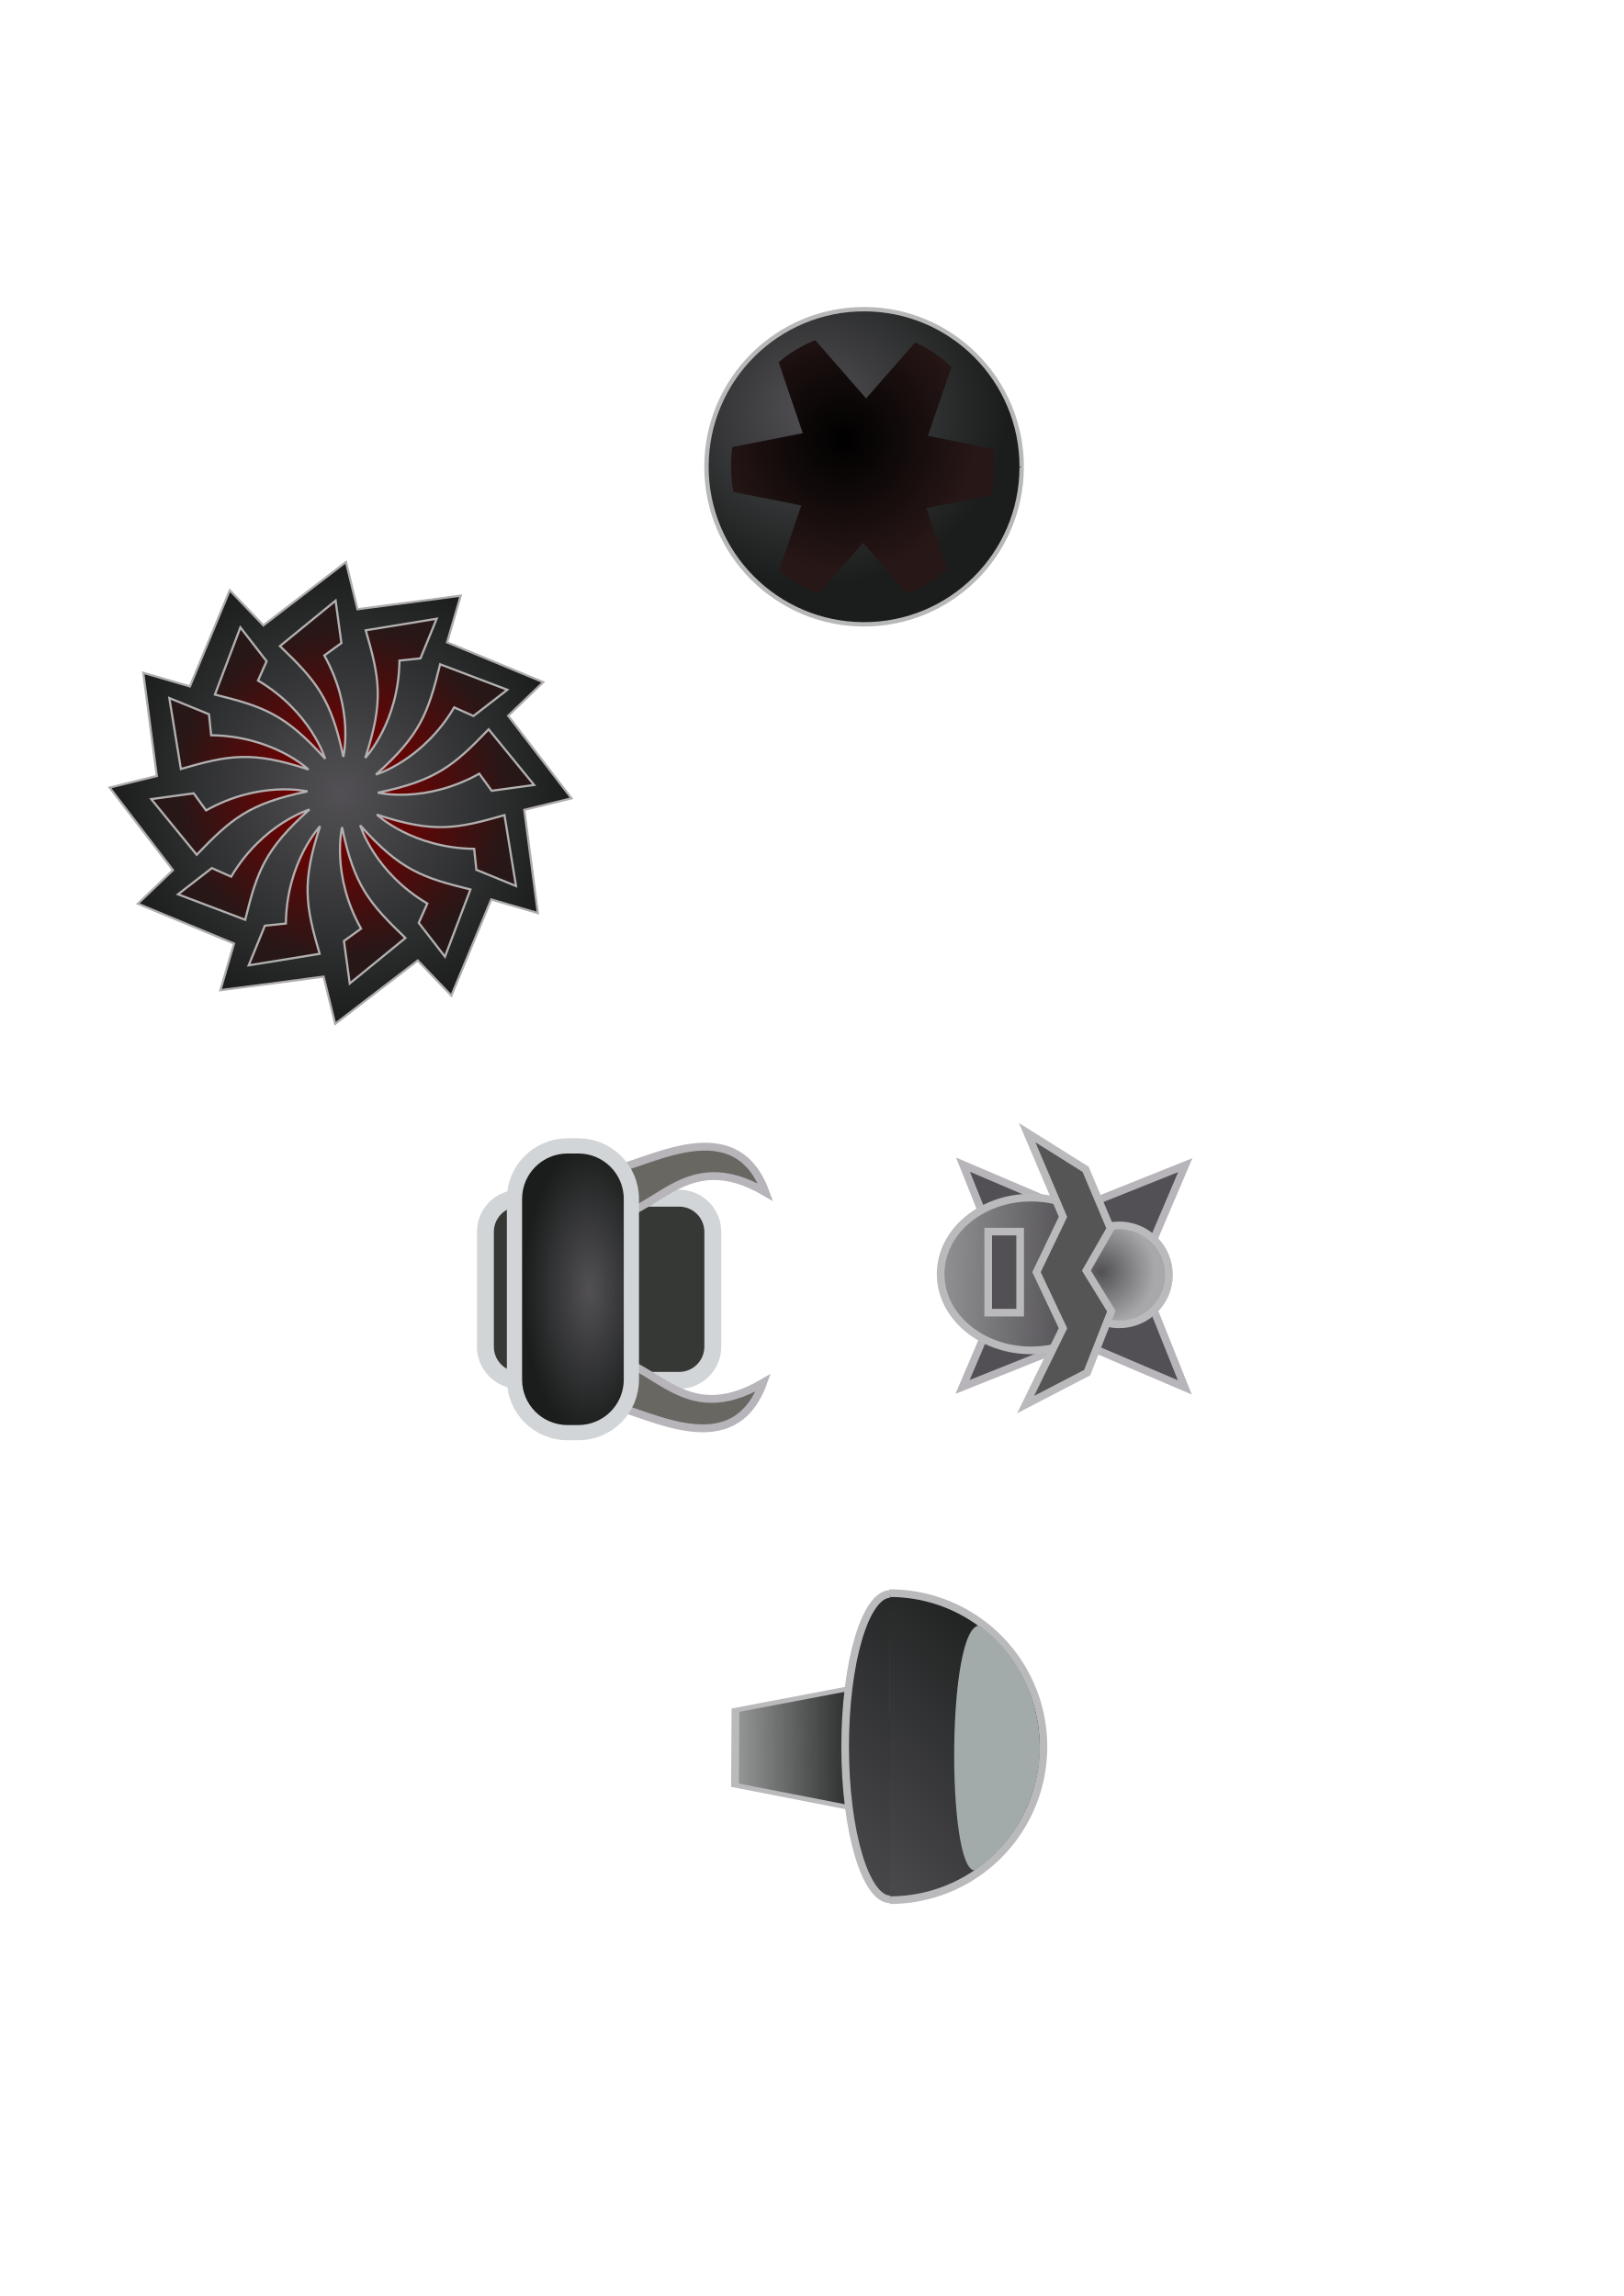
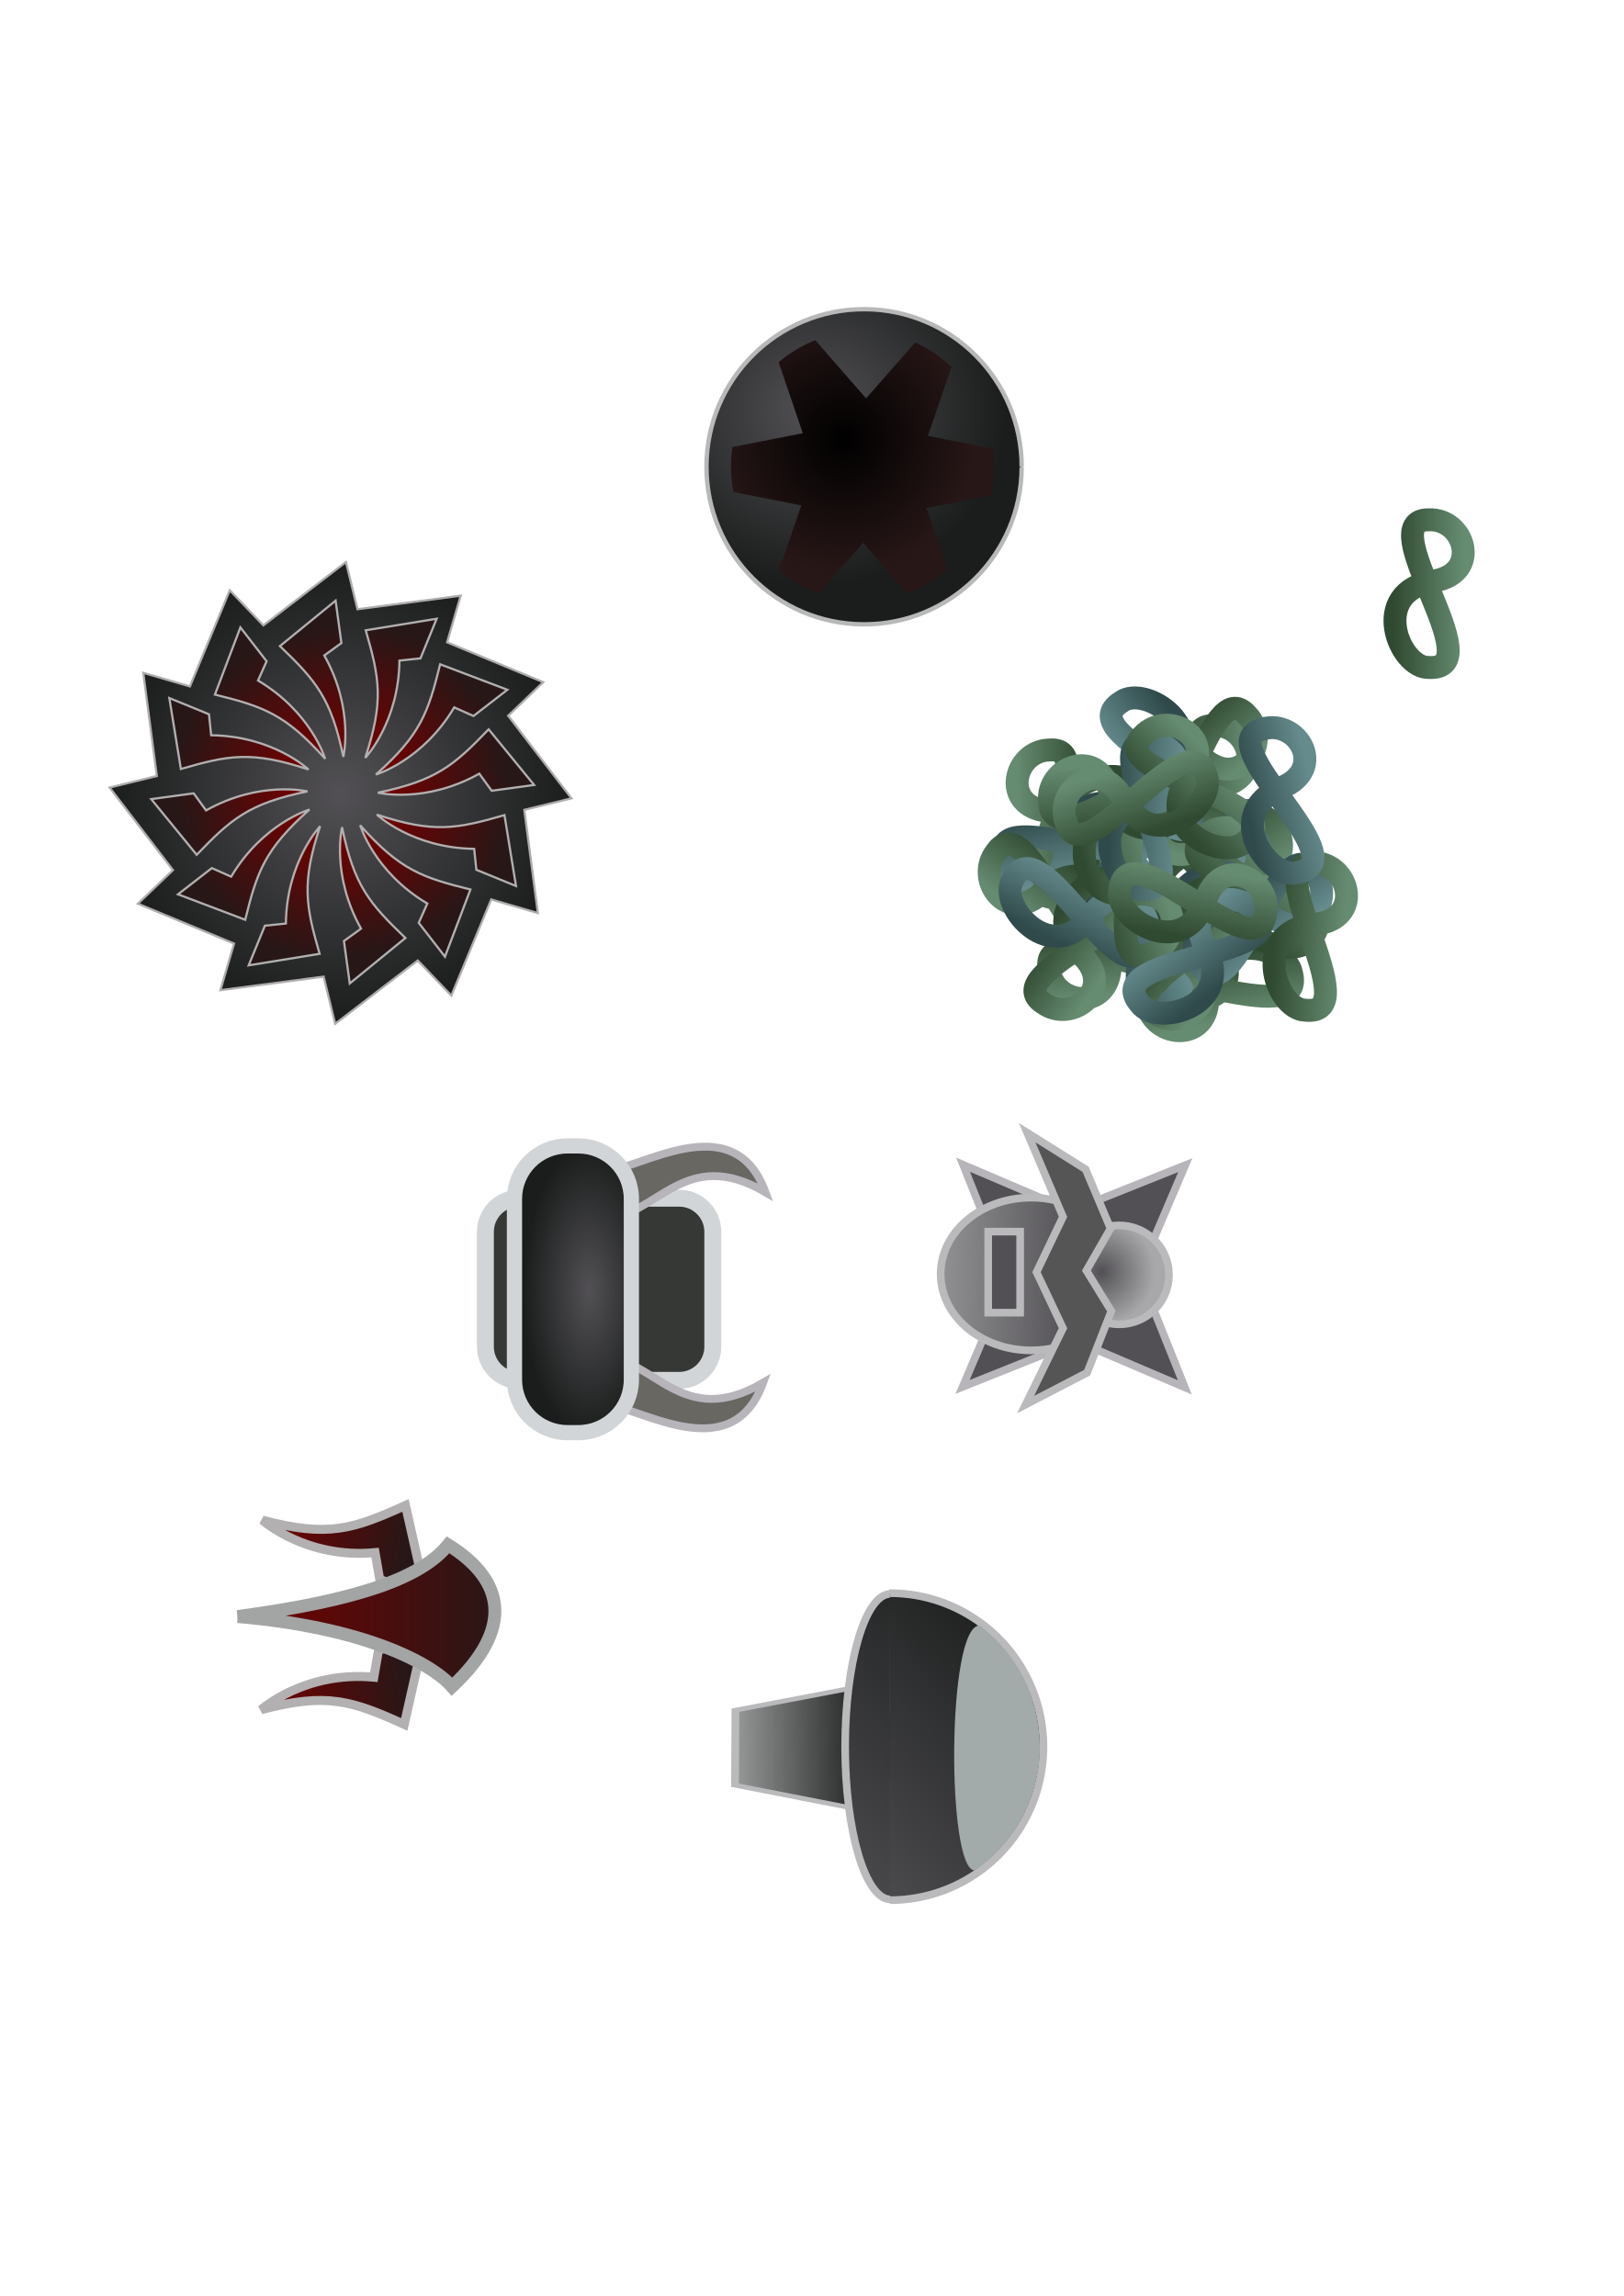
<svg xmlns="http://www.w3.org/2000/svg" xmlns:xlink="http://www.w3.org/1999/xlink" width="210mm" height="297mm" viewBox="0 0 744.094 1052.362" id="svg4193" version="1.1">
  <defs id="defs4195">
+     <linearGradient id="linearGradient4450-6">
+       <stop style="stop-color:#304a4b;stop-opacity:1" offset="0" id="stop4476" />
+       <stop style="stop-color:#658b8c;stop-opacity:1" offset="1" id="stop4478" />
+     </linearGradient>
+     <linearGradient id="linearGradient4450">
+       <stop id="stop4460" offset="0" style="stop-color:#304a31;stop-opacity:1" />
+       <stop id="stop4462" offset="1" style="stop-color:#658b70;stop-opacity:1" />
+     </linearGradient>
    <linearGradient id="linearGradient4794-3-3">
      <stop style="stop-color:#750000;stop-opacity:1" offset="0" id="stop4388" />
      <stop style="stop-color:#281717;stop-opacity:1" offset="1" id="stop4390" />
    </linearGradient>
    <linearGradient id="linearGradient4794-3">
      <stop id="stop4892" offset="0" style="stop-color:#000000;stop-opacity:1" />
      <stop id="stop4894" offset="1" style="stop-color:#281717;stop-opacity:1" />
    </linearGradient>
    <linearGradient id="linearGradient4842">
      <stop style="stop-color:#1a1d1c;stop-opacity:1;" offset="0" id="stop4844" />
      <stop style="stop-color:#1a1d1c;stop-opacity:0;" offset="1" id="stop4846" />
    </linearGradient>
    <linearGradient id="linearGradient4794-5">
      <stop id="stop4820" offset="0" style="stop-color:#525054;stop-opacity:1;" />
      <stop id="stop4822" offset="1" style="stop-color:#1a1d1c;stop-opacity:1" />
    </linearGradient>
    <linearGradient id="linearGradient4794">
      <stop style="stop-color:#525054;stop-opacity:1;" offset="0" id="stop4796" />
      <stop style="stop-color:#a8a8aa;stop-opacity:1" offset="1" id="stop4798" />
    </linearGradient>
    <linearGradient xlink:href="#linearGradient4794" id="linearGradient4800" x1="492.179" y1="582.148" x2="409.25" y2="580.005" gradientUnits="userSpaceOnUse" />
    <radialGradient xlink:href="#linearGradient4794" id="radialGradient4808" cx="504.643" cy="582.887" fx="504.643" fy="582.887" r="24.607" gradientTransform="matrix(1,0,0,0.9927431,0,4.240402)" gradientUnits="userSpaceOnUse" />
    <radialGradient xlink:href="#linearGradient4794-5" id="radialGradient4816" cx="-270.051" cy="591.095" fx="-270.051" fy="591.095" r="30.273" gradientTransform="matrix(1,0,0,2.215142,0,-718.0685)" gradientUnits="userSpaceOnUse" />
    <linearGradient xlink:href="#linearGradient4794-5" id="linearGradient4838" x1="471.11" y1="853.65" x2="352.18" y2="733.442" gradientUnits="userSpaceOnUse" gradientTransform="matrix(0.9950011,0,0,1.000295,1.681699,-0.2393128)" />
    <linearGradient xlink:href="#linearGradient4794-5" id="linearGradient4840" x1="460.124" y1="-846.291" x2="350.018" y2="-733.659" gradientUnits="userSpaceOnUse" />
    <linearGradient xlink:href="#linearGradient4842" id="linearGradient4848" x1="405.473" y1="787.464" x2="406.394" y2="676.958" gradientUnits="userSpaceOnUse" />
    <radialGradient xlink:href="#linearGradient4794-5" id="radialGradient4870" cx="373.301" cy="188.043" fx="373.301" fy="188.043" r="73.976" gradientTransform="matrix(1.1907,0.00222097,-0.00202735,1.086899,-70.80716,-17.16979)" gradientUnits="userSpaceOnUse" />
    <radialGradient xlink:href="#linearGradient4794-3" id="radialGradient4888" cx="391.786" cy="207.184" fx="391.786" fy="207.184" r="34.286" gradientUnits="userSpaceOnUse" gradientTransform="matrix(1.492188,0,0,1.53125,-196.5444,-113.9926)" />
    <clipPath clipPathUnits="userSpaceOnUse" id="clipPath4898">
      <path style="fill:#281717;fill-opacity:1;stroke:none;stroke-width:2;stroke-miterlimit:4;stroke-dasharray:none;stroke-opacity:1" id="path4900" d="m 491.607,215.934 -71.496,14.02 23.264,68.448 -47.89,-54.907 -47.646,54.371 23.606,-68.927 -70.91,-14.077 71.496,-14.02 -23.264,-68.448 47.89,54.907 47.646,-54.371 -23.606,68.927 z" />
    </clipPath>
    <radialGradient xlink:href="#linearGradient4794-5" id="radialGradient4374" cx="156.069" cy="363.438" fx="156.069" fy="363.438" r="106.686" gradientUnits="userSpaceOnUse" />
    <linearGradient xlink:href="#linearGradient4794-3-3" id="linearGradient4384" x1="156.095" y1="344.292" x2="143.48" y2="287.723" gradientUnits="userSpaceOnUse" gradientTransform="translate(-0.5050763,1.767767)" />
    <linearGradient xlink:href="#linearGradient4794-3-3" id="linearGradient4394" gradientUnits="userSpaceOnUse" x1="156.095" y1="344.292" x2="143.48" y2="287.723" gradientTransform="matrix(0.8660254,0.5,-0.5,0.8660254,203.2505,-30.44236)" />
    <linearGradient xlink:href="#linearGradient4794-3-3" id="linearGradient4398" gradientUnits="userSpaceOnUse" gradientTransform="matrix(0.5,0.8660254,-0.8660254,0.5,392.2352,45.75784)" x1="156.095" y1="344.292" x2="143.48" y2="287.723" />
    <linearGradient xlink:href="#linearGradient4794-3-3" id="linearGradient4406" gradientUnits="userSpaceOnUse" gradientTransform="matrix(-1,0,0,-1,314.5786,724.2917)" x1="156.095" y1="344.292" x2="143.48" y2="287.723" />
    <linearGradient xlink:href="#linearGradient4794-3-3" id="linearGradient4408" gradientUnits="userSpaceOnUse" gradientTransform="matrix(-0.8660254,-0.5,0.5,-0.8660254,110.8231,756.5018)" x1="156.095" y1="344.292" x2="143.48" y2="287.723" />
    <linearGradient xlink:href="#linearGradient4794-3-3" id="linearGradient4410" gradientUnits="userSpaceOnUse" gradientTransform="matrix(-0.5,-0.8660254,0.8660254,-0.5,-78.16162,680.3016)" x1="156.095" y1="344.292" x2="143.48" y2="287.723" />
    <linearGradient xlink:href="#linearGradient4794-3-3" id="linearGradient4424" gradientUnits="userSpaceOnUse" gradientTransform="matrix(0,1,-1,0,518.2988,205.4879)" x1="156.095" y1="344.292" x2="143.48" y2="287.723" />
    <linearGradient xlink:href="#linearGradient4794-3-3" id="linearGradient4426" gradientUnits="userSpaceOnUse" gradientTransform="matrix(-0.5,0.8660254,-0.8660254,-0.5,550.5089,409.2434)" x1="156.095" y1="344.292" x2="143.48" y2="287.723" />
    <linearGradient xlink:href="#linearGradient4794-3-3" id="linearGradient4428" gradientUnits="userSpaceOnUse" gradientTransform="matrix(-0.8660254,0.5,-0.5,-0.8660254,474.3087,598.2281)" x1="156.095" y1="344.292" x2="143.48" y2="287.723" />
    <linearGradient xlink:href="#linearGradient4794-3-3" id="linearGradient4430" gradientUnits="userSpaceOnUse" gradientTransform="matrix(0,-1,1,0,-204.2252,520.5716)" x1="156.095" y1="344.292" x2="143.48" y2="287.723" />
    <linearGradient xlink:href="#linearGradient4794-3-3" id="linearGradient4432" gradientUnits="userSpaceOnUse" gradientTransform="matrix(0.5,-0.8660254,0.8660254,0.5,-236.4353,316.8161)" x1="156.095" y1="344.292" x2="143.48" y2="287.723" />
    <linearGradient xlink:href="#linearGradient4794-3-3" id="linearGradient4434" gradientUnits="userSpaceOnUse" gradientTransform="matrix(0.8660254,-0.5,0.5,0.8660254,-160.2351,127.8313)" x1="156.095" y1="344.292" x2="143.48" y2="287.723" />
+     <linearGradient xlink:href="#linearGradient4450" id="linearGradient4456" x1="540.203" y1="366.386" x2="571.816" y2="366.386" gradientUnits="userSpaceOnUse" />
+     <linearGradient xlink:href="#linearGradient4450" id="linearGradient4470" gradientUnits="userSpaceOnUse" x1="540.203" y1="366.386" x2="571.816" y2="366.386" gradientTransform="translate(98.57143,-94.28571)" />
+     <linearGradient xlink:href="#linearGradient4450-6" id="linearGradient4472" gradientUnits="userSpaceOnUse" x1="540.203" y1="366.386" x2="571.816" y2="366.386" gradientTransform="matrix(-0.1329398,0.9911241,-0.9911241,-0.1329398,983.788,-127.0253)" />
+     <linearGradient xlink:href="#linearGradient4450" id="linearGradient4482" gradientUnits="userSpaceOnUse" x1="540.203" y1="366.386" x2="571.816" y2="366.386" gradientTransform="matrix(0.6366715,0.7711352,-0.7711352,0.6366715,485.7367,-263.0382)" />
+     <linearGradient xlink:href="#linearGradient4450" id="linearGradient4490" gradientUnits="userSpaceOnUse" x1="540.203" y1="366.386" x2="571.816" y2="366.386" gradientTransform="matrix(-0.6248432,0.7807503,0.7807503,0.6248432,595.3099,-231.7098)" />
+     <linearGradient xlink:href="#linearGradient4450-6" id="linearGradient4492" gradientUnits="userSpaceOnUse" gradientTransform="matrix(0.856887,0.5155044,0.5155044,-0.856887,-118.5783,457.0121)" x1="540.203" y1="366.386" x2="571.816" y2="366.386" />
+     <linearGradient xlink:href="#linearGradient4450" id="linearGradient4494" gradientUnits="userSpaceOnUse" gradientTransform="matrix(0.2042442,0.97892,0.97892,-0.2042442,86.43348,-16.82839)" x1="540.203" y1="366.386" x2="571.816" y2="366.386" />
+     <linearGradient xlink:href="#linearGradient4450" id="linearGradient4508" gradientUnits="userSpaceOnUse" x1="540.203" y1="366.386" x2="571.816" y2="366.386" gradientTransform="matrix(0.6717464,0.7407812,-0.7407812,0.6717464,444.092,-307.7593)" />
+     <linearGradient xlink:href="#linearGradient4450-6" id="linearGradient4510" gradientUnits="userSpaceOnUse" gradientTransform="matrix(-0.8235079,0.5673047,-0.5673047,-0.8235079,1199.046,335.6836)" x1="540.203" y1="366.386" x2="571.816" y2="366.386" />
+     <linearGradient xlink:href="#linearGradient4450" id="linearGradient4512" gradientUnits="userSpaceOnUse" gradientTransform="matrix(-0.1435607,0.9896415,-0.9896415,-0.1435607,965.2377,-124.6296)" x1="540.203" y1="366.386" x2="571.816" y2="366.386" />
+     <linearGradient xlink:href="#linearGradient4450" id="linearGradient4514" gradientUnits="userSpaceOnUse" gradientTransform="matrix(-0.9981013,0.06159407,0.06159407,0.9981013,1015.635,-22.41513)" x1="540.203" y1="366.386" x2="571.816" y2="366.386" />
+     <linearGradient xlink:href="#linearGradient4450-6" id="linearGradient4516" gradientUnits="userSpaceOnUse" gradientTransform="matrix(0.1937348,0.9810539,0.9810539,-0.1937348,25.89145,-88.6037)" x1="540.203" y1="366.386" x2="571.816" y2="366.386" />
+     <linearGradient xlink:href="#linearGradient4450" id="linearGradient4518" gradientUnits="userSpaceOnUse" gradientTransform="matrix(-0.5879652,0.8088862,0.8088862,0.5879652,514.6195,-255.0354)" x1="540.203" y1="366.386" x2="571.816" y2="366.386" />
+     <linearGradient xlink:href="#linearGradient4450" id="linearGradient4544" gradientUnits="userSpaceOnUse" x1="540.203" y1="366.386" x2="571.816" y2="366.386" gradientTransform="matrix(0.1436144,0.9896337,0.9896337,-0.1436144,71.76589,-58.64589)" />
+     <linearGradient xlink:href="#linearGradient4450-6" id="linearGradient4546" gradientUnits="userSpaceOnUse" gradientTransform="matrix(0.9617578,-0.2739014,-0.2739014,-0.9617578,87.34355,933.1866)" x1="540.203" y1="366.386" x2="571.816" y2="366.386" />
+     <linearGradient xlink:href="#linearGradient4450" id="linearGradient4548" gradientUnits="userSpaceOnUse" gradientTransform="matrix(0.8545766,0.5193254,0.5193254,-0.8545766,-118.7868,459.8317)" x1="540.203" y1="366.386" x2="571.816" y2="366.386" />
+     <linearGradient xlink:href="#linearGradient4450" id="linearGradient4550" gradientUnits="userSpaceOnUse" gradientTransform="matrix(0.6829203,-0.7304929,0.7304929,0.6829203,-72.04685,563.7698)" x1="540.203" y1="366.386" x2="571.816" y2="366.386" />
+     <linearGradient xlink:href="#linearGradient4450-6" id="linearGradient4552" gradientUnits="userSpaceOnUse" gradientTransform="matrix(0.6332218,0.7739704,-0.7739704,0.6332218,507.0109,-241.6285)" x1="540.203" y1="366.386" x2="571.816" y2="366.386" />
+     <linearGradient xlink:href="#linearGradient4450" id="linearGradient4554" gradientUnits="userSpaceOnUse" gradientTransform="matrix(0.9981046,0.0615399,-0.0615399,0.9981046,67.52505,29.30842)" x1="540.203" y1="366.386" x2="571.816" y2="366.386" />
+     <linearGradient xlink:href="#linearGradient4450" id="linearGradient4556" gradientUnits="userSpaceOnUse" gradientTransform="matrix(0.8295745,0.558396,0.558396,-0.8295745,-169.0251,425.0412)" x1="540.203" y1="366.386" x2="571.816" y2="366.386" />
+     <linearGradient xlink:href="#linearGradient4450-6" id="linearGradient4558" gradientUnits="userSpaceOnUse" gradientTransform="matrix(0.4431563,-0.8964444,-0.8964444,-0.4431563,576.17,1079.761)" x1="540.203" y1="366.386" x2="571.816" y2="366.386" />
+     <linearGradient xlink:href="#linearGradient4450" id="linearGradient4560" gradientUnits="userSpaceOnUse" gradientTransform="matrix(0.9587652,-0.2841993,-0.2841993,-0.9587652,87.05023,914.4845)" x1="540.203" y1="366.386" x2="571.816" y2="366.386" />
+     <linearGradient xlink:href="#linearGradient4450" id="linearGradient4562" gradientUnits="userSpaceOnUse" gradientTransform="matrix(-0.08238617,-0.9966005,0.9966005,-0.08238617,195.443,949.6804)" x1="540.203" y1="366.386" x2="571.816" y2="366.386" />
+     <linearGradient xlink:href="#linearGradient4450-6" id="linearGradient4564" gradientUnits="userSpaceOnUse" gradientTransform="matrix(0.9987072,0.05083295,-0.05083295,0.9987072,-12.20093,-20.29802)" x1="540.203" y1="366.386" x2="571.816" y2="366.386" />
+     <linearGradient xlink:href="#linearGradient4450" id="linearGradient4566" gradientUnits="userSpaceOnUse" gradientTransform="matrix(0.7160608,-0.6980379,0.6980379,0.7160608,-106.719,487.2657)" x1="540.203" y1="366.386" x2="571.816" y2="366.386" />
+     <linearGradient xlink:href="#linearGradient4450-6" id="linearGradient4576" gradientUnits="userSpaceOnUse" gradientTransform="matrix(0.9729522,-0.2310064,0.2310064,0.9729522,-39.13468,139.0397)" x1="540.203" y1="366.386" x2="571.816" y2="366.386" />
+     <linearGradient xlink:href="#linearGradient4450-6" id="linearGradient4578" gradientUnits="userSpaceOnUse" gradientTransform="matrix(-0.6123921,-0.7905542,-0.7905542,0.6123921,1179.454,654.691)" x1="540.203" y1="366.386" x2="571.816" y2="366.386" />
+     <linearGradient xlink:href="#linearGradient4450" id="linearGradient4580" gradientUnits="userSpaceOnUse" gradientTransform="matrix(0.1636858,-0.9865125,-0.9865125,-0.1636858,816.9246,1022.287)" x1="540.203" y1="366.386" x2="571.816" y2="366.386" />
+     <linearGradient xlink:href="#linearGradient4450" id="linearGradient4582" gradientUnits="userSpaceOnUse" gradientTransform="matrix(-0.3146205,-0.9492175,0.9492175,-0.3146205,347.9848,1009.723)" x1="540.203" y1="366.386" x2="571.816" y2="366.386" />
+     <linearGradient xlink:href="#linearGradient4794-3-3" id="linearGradient4586" gradientUnits="userSpaceOnUse" gradientTransform="matrix(-0.4697061,1.178386,-1.022364,-0.5413876,547.2692,697.6057)" x1="156.095" y1="344.292" x2="143.48" y2="287.723" />
+     <linearGradient xlink:href="#linearGradient4794-3-3" id="linearGradient4590" gradientUnits="userSpaceOnUse" gradientTransform="matrix(-0.4697061,-1.178386,-1.022364,0.5413876,546.7009,782.7799)" x1="156.095" y1="344.292" x2="143.48" y2="287.723" />
+     <linearGradient xlink:href="#linearGradient4794-3-3" id="linearGradient4608" x1="108.535" y1="740.761" x2="229.741" y2="740.761" gradientUnits="userSpaceOnUse" />
  </defs>
  <g id="layer1">
    <path style="fill:#525054;fill-opacity:1;stroke:#b7b4ba;stroke-width:3.5;stroke-miterlimit:4;stroke-dasharray:none;stroke-opacity:1" id="path4784" d="m 546.429,630.577 -50.386,-19.113 -51.399,23.042 19.113,-50.386 -23.042,-51.399 50.386,19.113 51.399,-23.042 -19.113,50.386 z" transform="matrix(0.9991738,0.04064204,-0.04064204,0.9991738,22.61859,-16.36489)" />
    <rect ry="15.43" y="549.181" x="-326.662" height="83.506" width="104.22" id="rect4755" style="fill:#363836;fill-opacity:1;stroke:#d2d5d7;stroke-width:7.754;stroke-miterlimit:4;stroke-dasharray:none;stroke-opacity:1" transform="scale(-1,1)" />
    <path style="fill:#686762;fill-opacity:1;fill-rule:evenodd;stroke:#b7b4ba;stroke-width:3.6;stroke-linecap:butt;stroke-linejoin:miter;stroke-miterlimit:4;stroke-dasharray:none;stroke-opacity:1" d="m 276.159,558.612 c 24.821,-0.357 37.143,-34.107 74.643,-12.143 -14.821,-40.714 -59.107,-9.286 -73.571,-10 z" id="path4759" />
    <path id="path4761" d="m 275.087,621.626 c 24.821,0.357 37.143,34.107 74.643,12.143 -14.821,40.714 -59.107,9.286 -73.571,10 z" style="fill:#686762;fill-opacity:1;fill-rule:evenodd;stroke:#b7b4ba;stroke-width:3.6;stroke-linecap:butt;stroke-linejoin:miter;stroke-miterlimit:4;stroke-dasharray:none;stroke-opacity:1" />
    <rect style="fill:url(#radialGradient4816);fill-opacity:1;stroke:#d2d5d7;stroke-width:6.974;stroke-miterlimit:4;stroke-dasharray:none;stroke-opacity:1" id="rect4201" width="53.571" height="131.429" x="-289.337" y="525.219" ry="24.286" transform="scale(-1,1)" />
    <ellipse style="fill:url(#linearGradient4800);fill-opacity:1;stroke:#bababd;stroke-width:3.5;stroke-miterlimit:4;stroke-dasharray:none;stroke-opacity:1" id="path4790" cx="472.5" cy="583.934" rx="41.429" ry="35" />
    <ellipse style="fill:url(#radialGradient4808);fill-opacity:1;stroke:#bababd;stroke-width:3.5;stroke-miterlimit:4;stroke-dasharray:none;stroke-opacity:1" id="path4788" cx="512.857" cy="584.326" rx="22.857" ry="22.679" />
    <path style="fill:#545554;fill-rule:evenodd;stroke:#bababd;stroke-width:3.5;stroke-linecap:butt;stroke-linejoin:miter;stroke-opacity:1;stroke-miterlimit:4;stroke-dasharray:none;fill-opacity:1" d="M 470.714,519.148 487.143,557.719 475,583.076 l 12.143,25.714 -17.143,35 28.214,-14.643 11.071,-28.214 L 497.857,582.362 508.929,563.076 497.5,535.934 Z" id="path4782" />
    <rect style="fill:#525054;fill-opacity:1;stroke:#bababd;stroke-width:3.5;stroke-miterlimit:4;stroke-dasharray:none;stroke-opacity:1" id="rect4792" width="14.643" height="37.143" x="452.857" y="564.505" ry="0" />
    <g id="g4850" transform="matrix(0,1,-1,0,1208.079,393.0785)">
      <path transform="matrix(0.5988919,0,0,-1.010092,167.0059,1605.609)" d="m 431.071,727.005 17.96,54.566 -46.345,33.943 -46.603,-33.588 17.543,-54.701 z" id="path4828" style="fill:url(#linearGradient4848);fill-opacity:1;stroke:#bababd;stroke-width:3.5;stroke-miterlimit:4;stroke-dasharray:none;stroke-opacity:1" />
      <path transform="scale(1,-1)" d="m 477.857,-800.247 a 70.357,70.357 0 0 1 -35.283,60.991 70.357,70.357 0 0 1 -70.462,-0.182 70.357,70.357 0 0 1 -34.968,-61.172" id="path4824" style="fill:url(#linearGradient4840);fill-opacity:1;stroke:#bababd;stroke-width:3.5;stroke-miterlimit:4;stroke-dasharray:none;stroke-opacity:1" />
      <path style="fill:url(#linearGradient4838);fill-opacity:1;stroke:#bababd;stroke-width:3.492;stroke-miterlimit:4;stroke-dasharray:none;stroke-opacity:1" id="path4826" d="m 477.505,800.146 a 70.005,20.72 0 0 1 -69.754,20.629 70.005,20.72 0 0 1 -70.251,-20.48" />
      <path id="path4830" d="m 351.952,759.195 c 0.061,15.065 112.02,15.109 112.273,2.23 -11.869,-18.183 -34.418,-29.877 -56.01,-29.877 -19.834,0.083 -41.62,8.005 -56.263,27.648 z" style="fill:#a2abaa;fill-opacity:1;fill-rule:evenodd;stroke:none;stroke-width:1px;stroke-linecap:butt;stroke-linejoin:miter;stroke-opacity:1" />
    </g>
    <path style="fill:url(#radialGradient4870);fill-opacity:1;stroke:#b8b8b8;stroke-width:2;stroke-miterlimit:4;stroke-dasharray:none;stroke-opacity:1" id="path4856" d="m 468.205,214.254 a 72.226,72.226 0 0 1 -72.497,71.907 72.226,72.226 0 0 1 -71.954,-72.45 72.226,72.226 0 0 1 72.403,-72.001 72.226,72.226 0 0 1 72.048,72.356" />
    <path style="fill:url(#radialGradient4888);fill-opacity:1;stroke:none;stroke-width:2;stroke-miterlimit:4;stroke-dasharray:none;stroke-opacity:1" id="path4880" d="m 446.428,213.88 a 51.161,52.5 0 0 1 -51.353,52.268 51.161,52.5 0 0 1 -50.968,-52.663 51.161,52.5 0 0 1 51.286,-52.337 51.161,52.5 0 0 1 51.035,52.595" clip-path="url(#clipPath4898)" transform="matrix(1.177979,0,0,1.177979,-70.34948,-38.0249)" />
    <path style="fill:url(#radialGradient4374);fill-rule:evenodd;stroke:#afadac;stroke-width:1px;stroke-linecap:butt;stroke-linejoin:miter;stroke-opacity:1;fill-opacity:1.0" id="path3566" d="m 246.477,418.491 -21.369,-6.229 -18.27,44.058 -15.392,-16.079 -37.851,29.02 -5.29,-21.621 -47.29,6.207 6.229,-21.369 -44.058,-18.27 16.079,-15.392 -29.02,-37.851 21.621,-5.29 -6.207,-47.29 21.369,6.229 18.27,-44.058 15.392,16.079 37.851,-29.02 5.29,21.621 47.29,-6.207 -6.229,21.369 44.058,18.27 -16.079,15.392 29.02,37.851 -21.621,5.29 z" />
    <path style="fill:url(#linearGradient4384);fill-opacity:1;fill-rule:evenodd;stroke:#b2b0b0;stroke-width:1px;stroke-linecap:butt;stroke-linejoin:miter;stroke-opacity:1" d="m 153.796,275.302 2.652,19.445 -7.829,5.682 c 13.89,24.749 8.713,46.467 8.713,46.467 -5.556,-26.895 -12.627,-34.977 -29.042,-50.76 z" id="path4376" />
    <path id="path4392" d="m 200.112,283.596 -7.426,18.166 -9.621,1.006 c -0.346,28.378 -15.688,44.598 -15.688,44.598 8.636,-26.07 6.553,-36.604 0.229,-58.481 z" style="fill:url(#linearGradient4394);fill-opacity:1;fill-rule:evenodd;stroke:#b2b0b0;stroke-width:1px;stroke-linecap:butt;stroke-linejoin:miter;stroke-opacity:1" />
    <path style="fill:url(#linearGradient4398);fill-opacity:1;fill-rule:evenodd;stroke:#b2b0b0;stroke-width:1px;stroke-linecap:butt;stroke-linejoin:miter;stroke-opacity:1" d="m 232.498,316.154 -15.514,12.019 -8.835,-3.939 c -14.488,24.403 -35.885,30.779 -35.885,30.779 20.514,-18.259 23.977,-28.423 29.439,-50.531 z" id="path4396" />
    <path id="path4400" d="m 160.278,450.757 -2.652,-19.445 7.829,-5.682 c -13.89,-24.749 -8.713,-46.467 -8.713,-46.467 5.556,26.895 12.627,34.977 29.042,50.76 z" style="fill:url(#linearGradient4406);fill-opacity:1;fill-rule:evenodd;stroke:#b2b0b0;stroke-width:1px;stroke-linecap:butt;stroke-linejoin:miter;stroke-opacity:1" />
    <path style="fill:url(#linearGradient4408);fill-opacity:1;fill-rule:evenodd;stroke:#b2b0b0;stroke-width:1px;stroke-linecap:butt;stroke-linejoin:miter;stroke-opacity:1" d="m 113.962,442.464 7.426,-18.166 9.621,-1.006 c 0.346,-28.378 15.688,-44.598 15.688,-44.598 -8.636,26.07 -6.553,36.604 -0.229,58.481 z" id="path4402" />
    <path id="path4404" d="m 81.576,409.906 15.514,-12.019 8.835,3.939 c 14.488,-24.403 35.885,-30.779 35.885,-30.779 -20.514,18.259 -23.977,28.423 -29.439,50.531 z" style="fill:url(#linearGradient4410);fill-opacity:1;fill-rule:evenodd;stroke:#b2b0b0;stroke-width:1px;stroke-linecap:butt;stroke-linejoin:miter;stroke-opacity:1" />
    <path id="path4412" d="m 244.764,359.789 -19.445,2.652 -5.682,-7.829 c -24.749,13.89 -46.467,8.713 -46.467,8.713 26.895,-5.556 34.977,-12.627 50.76,-29.042 z" style="fill:url(#linearGradient4424);fill-opacity:1;fill-rule:evenodd;stroke:#b2b0b0;stroke-width:1px;stroke-linecap:butt;stroke-linejoin:miter;stroke-opacity:1" />
    <path style="fill:url(#linearGradient4426);fill-opacity:1;fill-rule:evenodd;stroke:#b2b0b0;stroke-width:1px;stroke-linecap:butt;stroke-linejoin:miter;stroke-opacity:1" d="m 236.471,406.105 -18.166,-7.426 -1.006,-9.621 c -28.378,-0.346 -44.598,-15.688 -44.598,-15.688 26.07,8.636 36.604,6.553 58.481,0.229 z" id="path4414" />
    <path id="path4416" d="m 203.913,438.491 -12.019,-15.514 3.939,-8.835 c -24.403,-14.488 -30.779,-35.885 -30.779,-35.885 18.259,20.514 28.423,23.977 50.531,29.439 z" style="fill:url(#linearGradient4428);fill-opacity:1;fill-rule:evenodd;stroke:#b2b0b0;stroke-width:1px;stroke-linecap:butt;stroke-linejoin:miter;stroke-opacity:1" />
    <path style="fill:url(#linearGradient4430);fill-opacity:1;fill-rule:evenodd;stroke:#b2b0b0;stroke-width:1px;stroke-linecap:butt;stroke-linejoin:miter;stroke-opacity:1" d="m 69.309,366.271 19.445,-2.652 5.682,7.829 c 24.749,-13.89 46.467,-8.713 46.467,-8.713 -26.895,5.556 -34.977,12.627 -50.76,29.042 z" id="path4418" />
    <path id="path4420" d="m 77.603,319.955 18.166,7.426 1.006,9.621 c 28.378,0.346 44.598,15.688 44.598,15.688 -26.07,-8.636 -36.604,-6.553 -58.481,-0.229 z" style="fill:url(#linearGradient4432);fill-opacity:1;fill-rule:evenodd;stroke:#b2b0b0;stroke-width:1px;stroke-linecap:butt;stroke-linejoin:miter;stroke-opacity:1" />
    <path style="fill:url(#linearGradient4434);fill-opacity:1;fill-rule:evenodd;stroke:#b2b0b0;stroke-width:1px;stroke-linecap:butt;stroke-linejoin:miter;stroke-opacity:1" d="m 110.161,287.569 12.019,15.514 -3.939,8.835 c 24.403,14.488 30.779,35.885 30.779,35.885 -18.259,-20.514 -28.423,-23.977 -50.531,-29.439 z" id="path4422" />
+     <path style="fill:none;fill-rule:evenodd;stroke:url(#linearGradient4456);stroke-width:10.5;stroke-linecap:butt;stroke-linejoin:miter;stroke-opacity:1;stroke-miterlimit:4;stroke-dasharray:none" d="m 558.571,360.577 c 21.786,-3.571 14.107,-28.75 -2.321,-28.036 -26.964,-0.536 29.643,69.286 0,67.679 -13.393,0.536 -28.013,-34.54 2.321,-39.643 z" id="path4448" />
+     <path id="path4466" d="m 552.155,378.653 c 0.644,22.067 26.619,17.804 28.095,1.426 4.116,-26.654 -72.611,20.169 -67.078,-8.997 1.249,-13.345 37.957,-23.173 38.982,7.571 z" style="fill:none;fill-rule:evenodd;stroke:url(#linearGradient4472);stroke-width:10.5;stroke-linecap:butt;stroke-linejoin:miter;stroke-miterlimit:4;stroke-dasharray:none;stroke-opacity:1" />
+     <path style="fill:none;fill-rule:evenodd;stroke:url(#linearGradient4470);stroke-width:10.5;stroke-linecap:butt;stroke-linejoin:miter;stroke-miterlimit:4;stroke-dasharray:none;stroke-opacity:1" d="m 657.143,266.291 c 21.786,-3.571 14.107,-28.75 -2.321,-28.036 -26.964,-0.536 29.643,69.286 0,67.679 -13.393,0.536 -28.013,-34.54 2.321,-39.643 z" id="path4468" />
+     <path id="path4480" d="m 563.31,397.265 c 16.624,14.526 31.152,-7.426 20.141,-19.64 -16.754,-21.134 -34.556,66.971 -52.189,43.089 -8.94,-9.987 8.799,-43.592 32.048,-23.449 z" style="fill:none;fill-rule:evenodd;stroke:url(#linearGradient4482);stroke-width:10.5;stroke-linecap:butt;stroke-linejoin:miter;stroke-miterlimit:4;stroke-dasharray:none;stroke-opacity:1" />
+     <path id="path4484" d="m 527.811,429.699 c -16.401,14.778 -31.261,-6.95 -20.438,-19.33 16.43,-21.387 35.573,66.436 52.84,42.288 8.787,-10.122 -9.463,-43.453 -32.402,-22.958 z" style="fill:none;fill-rule:evenodd;stroke:url(#linearGradient4490);stroke-width:10.5;stroke-linecap:butt;stroke-linejoin:miter;stroke-miterlimit:4;stroke-dasharray:none;stroke-opacity:1" />
+     <path style="fill:none;fill-rule:evenodd;stroke:url(#linearGradient4492);stroke-width:10.5;stroke-linecap:butt;stroke-linejoin:miter;stroke-miterlimit:4;stroke-dasharray:none;stroke-opacity:1" d="m 545.933,435.985 c 16.827,14.291 -2.733,31.908 -16.442,22.827 -23.382,-13.441 61.118,-44.089 34.889,-57.993 -11.2,-7.363 -41.809,15.156 -18.447,35.166 z" id="path4486" />
+     <path style="fill:none;fill-rule:evenodd;stroke:url(#linearGradient4494);stroke-width:10.5;stroke-linecap:butt;stroke-linejoin:miter;stroke-miterlimit:4;stroke-dasharray:none;stroke-opacity:1" d="m 553.494,456.323 c 0.953,22.056 -25.263,19.682 -27.919,3.454 -6.032,-26.286 73.88,14.867 66.252,-13.823 -2.211,-13.22 -39.533,-20.368 -38.333,10.369 z" id="path4488" />
+     <path id="path4496" d="m 552.202,348.236 c 17.28,13.739 30.774,-8.862 19.209,-20.553 -17.716,-20.334 -31.413,68.501 -50.135,45.463 -9.393,-9.561 6.768,-43.954 30.926,-24.91 z" style="fill:none;fill-rule:evenodd;stroke:url(#linearGradient4508);stroke-width:10.5;stroke-linecap:butt;stroke-linejoin:miter;stroke-miterlimit:4;stroke-dasharray:none;stroke-opacity:1" />
+     <path style="fill:none;fill-rule:evenodd;stroke:url(#linearGradient4510);stroke-width:10.5;stroke-linecap:butt;stroke-linejoin:miter;stroke-miterlimit:4;stroke-dasharray:none;stroke-opacity:1" d="m 534.501,355.626 c -15.915,15.3 4.693,31.679 17.817,21.771 22.509,-14.856 -63.717,-40.241 -38.394,-55.734 10.725,-8.039 42.664,12.552 20.578,33.963 z" id="path4498" />
+     <path style="fill:none;fill-rule:evenodd;stroke:url(#linearGradient4512);stroke-width:10.5;stroke-linecap:butt;stroke-linejoin:miter;stroke-miterlimit:4;stroke-dasharray:none;stroke-opacity:1" d="m 528.207,376.391 c 0.407,22.073 26.427,18.088 28.079,1.727 4.401,-26.608 -72.824,19.389 -66.978,-9.716 1.393,-13.331 38.203,-22.765 38.899,7.989 z" id="path4500" />
+     <path style="fill:none;fill-rule:evenodd;stroke:url(#linearGradient4514);stroke-width:10.5;stroke-linecap:butt;stroke-linejoin:miter;stroke-miterlimit:4;stroke-dasharray:none;stroke-opacity:1" d="m 480.334,371.881 c -21.964,-2.223 -15.851,-27.827 0.59,-28.125 26.88,-2.196 -25.319,70.98 4.169,67.55 13.4,-0.29 25.833,-36.199 -4.759,-39.425 z" id="path4502" />
+     <path id="path4504" d="m 487.851,389.529 c 0.717,22.065 -25.472,19.41 -27.954,3.154 -5.749,-26.35 73.716,15.658 66.396,-13.112 -2.069,-13.243 -39.312,-20.791 -38.442,9.958 z" style="fill:none;fill-rule:evenodd;stroke:url(#linearGradient4516);stroke-width:10.5;stroke-linecap:butt;stroke-linejoin:miter;stroke-miterlimit:4;stroke-dasharray:none;stroke-opacity:1" />
+     <path id="path4506" d="m 477.864,408.792 c -15.698,15.522 -31.55,-5.493 -21.313,-18.362 15.421,-22.126 38.615,64.715 54.744,39.793 8.308,-10.518 -11.468,-42.968 -33.431,-21.431 z" style="fill:none;fill-rule:evenodd;stroke:url(#linearGradient4518);stroke-width:10.5;stroke-linecap:butt;stroke-linejoin:miter;stroke-miterlimit:4;stroke-dasharray:none;stroke-opacity:1" />
+     <path id="path4520" d="m 508.823,442.351 c -0.406,22.073 -26.426,18.09 -28.078,1.729 -4.403,-26.608 72.825,19.385 66.977,-9.72 -1.393,-13.331 -38.205,-22.762 -38.899,7.991 z" style="fill:none;fill-rule:evenodd;stroke:url(#linearGradient4544);stroke-width:10.5;stroke-linecap:butt;stroke-linejoin:miter;stroke-miterlimit:4;stroke-dasharray:none;stroke-opacity:1" />
+     <path style="fill:none;fill-rule:evenodd;stroke:url(#linearGradient4546);stroke-width:10.5;stroke-linecap:butt;stroke-linejoin:miter;stroke-miterlimit:4;stroke-dasharray:none;stroke-opacity:1" d="m 525.792,433.406 c 21.931,-2.532 21.442,23.787 5.446,27.599 -25.786,7.901 9.532,-74.755 -18.537,-65.09 -13.027,3.153 -17.482,40.892 13.091,37.491 z" id="path4522" />
+     <path style="fill:none;fill-rule:evenodd;stroke:url(#linearGradient4548);stroke-width:10.5;stroke-linecap:butt;stroke-linejoin:miter;stroke-miterlimit:4;stroke-dasharray:none;stroke-opacity:1" d="m 545.812,441.772 c 16.763,14.366 -2.875,31.895 -16.544,22.753 -23.321,-13.545 61.314,-43.816 35.147,-57.837 -11.167,-7.413 -41.877,14.969 -18.604,35.083 z" id="path4524" />
+     <path style="fill:none;fill-rule:evenodd;stroke:url(#linearGradient4550);stroke-width:10.5;stroke-linecap:butt;stroke-linejoin:miter;stroke-miterlimit:4;stroke-dasharray:none;stroke-opacity:1" d="m 572.811,401.982 c 12.269,-18.353 -11.368,-29.939 -22.065,-17.45 -18.806,19.331 70.856,25.663 49.439,46.219 -8.755,10.149 -44.362,-3.124 -27.373,-28.769 z" id="path4526" />
+     <path id="path4528" d="m 581.635,419.014 c 16.559,14.6 31.185,-7.287 20.229,-19.55 -16.66,-21.209 -34.855,66.816 -52.381,42.856 -8.895,-10.026 8.994,-43.553 32.152,-23.306 z" style="fill:none;fill-rule:evenodd;stroke:url(#linearGradient4552);stroke-width:10.5;stroke-linecap:butt;stroke-linejoin:miter;stroke-miterlimit:4;stroke-dasharray:none;stroke-opacity:1" />
+     <path id="path4530" d="m 602.848,423.576 c 21.964,-2.224 15.85,-27.827 -0.592,-28.125 -26.88,-2.194 25.323,70.979 -4.165,67.55 -13.4,-0.29 -25.835,-36.198 4.757,-39.425 z" style="fill:none;fill-rule:evenodd;stroke:url(#linearGradient4554);stroke-width:10.5;stroke-linecap:butt;stroke-linejoin:miter;stroke-miterlimit:4;stroke-dasharray:none;stroke-opacity:1" />
+     <path style="fill:none;fill-rule:evenodd;stroke:url(#linearGradient4556);stroke-width:10.5;stroke-linecap:butt;stroke-linejoin:miter;stroke-miterlimit:4;stroke-dasharray:none;stroke-opacity:1" d="m 495.696,437.82 c 16.079,15.128 -4.351,31.728 -17.581,21.961 -22.668,-14.612 63.28,-40.925 37.791,-56.144 -10.811,-7.923 -42.526,13.011 -20.211,34.183 z" id="path4532" />
+     <path id="path4534" d="m 500.468,419.241 c 12.856,-17.947 32.024,0.095 24.104,14.505 -11.469,24.409 -48.974,-57.278 -60.67,-29.992 -6.415,11.769 18.549,40.419 36.566,15.487 z" style="fill:none;fill-rule:evenodd;stroke:url(#linearGradient4558);stroke-width:10.5;stroke-linecap:butt;stroke-linejoin:miter;stroke-miterlimit:4;stroke-dasharray:none;stroke-opacity:1" />
+     <path id="path4536" d="m 520.114,410.031 c 21.902,-2.767 21.696,23.555 5.742,27.539 -25.7,8.177 8.73,-74.853 -19.234,-64.888 -12.993,3.293 -17.042,41.077 13.492,37.348 z" style="fill:none;fill-rule:evenodd;stroke:url(#linearGradient4560);stroke-width:10.5;stroke-linecap:butt;stroke-linejoin:miter;stroke-miterlimit:4;stroke-dasharray:none;stroke-opacity:1" />
+     <path id="path4538" d="m 508.775,363.301 c -5.354,-21.417 -29.815,-11.691 -27.749,4.623 1.688,26.917 66.608,-35.25 67.448,-5.576 1.637,13.303 -32.114,30.764 -39.699,0.952 z" style="fill:none;fill-rule:evenodd;stroke:url(#linearGradient4562);stroke-width:10.5;stroke-linecap:butt;stroke-linejoin:miter;stroke-miterlimit:4;stroke-dasharray:none;stroke-opacity:1" />
+     <path style="fill:none;fill-rule:evenodd;stroke:url(#linearGradient4564);stroke-width:10.5;stroke-linecap:butt;stroke-linejoin:miter;stroke-miterlimit:4;stroke-dasharray:none;stroke-opacity:1" d="m 527.319,368.206 c 21.939,-2.459 15.55,-27.996 -0.893,-28.117 -26.902,-1.906 26.083,70.703 -3.44,67.591 -13.403,-0.146 -26.221,-35.919 4.334,-39.474 z" id="path4540" />
+     <path style="fill:none;fill-rule:evenodd;stroke:url(#linearGradient4566);stroke-width:10.5;stroke-linecap:butt;stroke-linejoin:miter;stroke-miterlimit:4;stroke-dasharray:none;stroke-opacity:1" d="m 544.948,355.556 c 13.107,-17.765 -9.967,-30.434 -21.232,-18.455 -19.682,18.439 69.59,28.921 47.242,48.462 -9.216,9.732 -44.169,-5.178 -26.01,-30.007 z" id="path4542" />
+     <path style="fill:none;fill-rule:evenodd;stroke:url(#linearGradient4576);stroke-width:10.5;stroke-linecap:butt;stroke-linejoin:miter;stroke-miterlimit:4;stroke-dasharray:none;stroke-opacity:1" d="m 587.624,360.83 c 20.371,-8.507 7.084,-31.231 -8.735,-26.741 -26.359,5.708 44.847,60.564 15.634,65.848 -12.907,3.615 -35.234,-27.134 -6.899,-39.107 z" id="path4568" />
+     <path style="fill:none;fill-rule:evenodd;stroke:url(#linearGradient4578);stroke-width:10.5;stroke-linecap:butt;stroke-linejoin:miter;stroke-miterlimit:4;stroke-dasharray:none;stroke-opacity:1" d="m 552.334,433.924 c -10.518,-19.41 14.089,-28.759 23.585,-15.334 16.936,20.989 -72.927,18.996 -53.504,41.446 7.778,10.916 44.46,0.994 29.918,-26.112 z" id="path4570" />
+     <path style="fill:none;fill-rule:evenodd;stroke:url(#linearGradient4580);stroke-width:10.5;stroke-linecap:butt;stroke-linejoin:miter;stroke-miterlimit:4;stroke-dasharray:none;stroke-opacity:1" d="m 552.642,412.228 c 7.089,-20.907 30.671,-9.211 27.278,6.879 -3.885,26.688 -63.499,-40.584 -66.766,-11.078 -2.721,13.125 29.488,33.289 39.488,4.199 z" id="path4572" />
+     <path id="path4574" d="m 514.512,366.073 c -10.244,-19.556 -31.728,-4.345 -25.882,11.024 7.975,25.764 56.441,-49.936 64.242,-21.293 4.722,12.544 -23.972,37.458 -38.36,10.269 z" style="fill:none;fill-rule:evenodd;stroke:url(#linearGradient4582);stroke-width:10.5;stroke-linecap:butt;stroke-linejoin:miter;stroke-miterlimit:4;stroke-dasharray:none;stroke-opacity:1" />
+     <path id="path4584" d="m 195.141,731.343 -21.126,-7.403 -2.132,-12.301 c -31.826,2.969 -51.599,-14.89 -51.599,-14.89 30.106,8.014 41.69,4.056 65.537,-6.742 z" style="fill:url(#linearGradient4586);fill-opacity:1;fill-rule:evenodd;stroke:#b2b0b0;stroke-width:4.107;stroke-linecap:butt;stroke-linejoin:miter;stroke-miterlimit:4;stroke-dasharray:none;stroke-opacity:1" />
+     <path style="fill:url(#linearGradient4590);fill-opacity:1;fill-rule:evenodd;stroke:#b2b0b0;stroke-width:4.107;stroke-linecap:butt;stroke-linejoin:miter;stroke-miterlimit:4;stroke-dasharray:none;stroke-opacity:1" d="m 194.573,749.042 -21.126,7.403 -2.132,12.301 c -31.826,-2.969 -51.599,14.89 -51.599,14.89 30.106,-8.014 41.69,-4.056 65.537,6.742 z" id="path4588" />
+     <path style="fill:url(#linearGradient4608);fill-rule:evenodd;stroke:#a3a4a4;stroke-width:5.9;stroke-linecap:butt;stroke-linejoin:miter;stroke-opacity:1;stroke-miterlimit:4;stroke-dasharray:none;fill-opacity:1.0" d="m 108.929,740.934 c 55.714,-7.5 84.286,-17.857 96.429,-32.857 26.429,16.429 30,38.571 1.786,65 -9.286,-10.714 -40,-27.143 -98.214,-32.143 z" id="path4600" />
  </g>
</svg>
